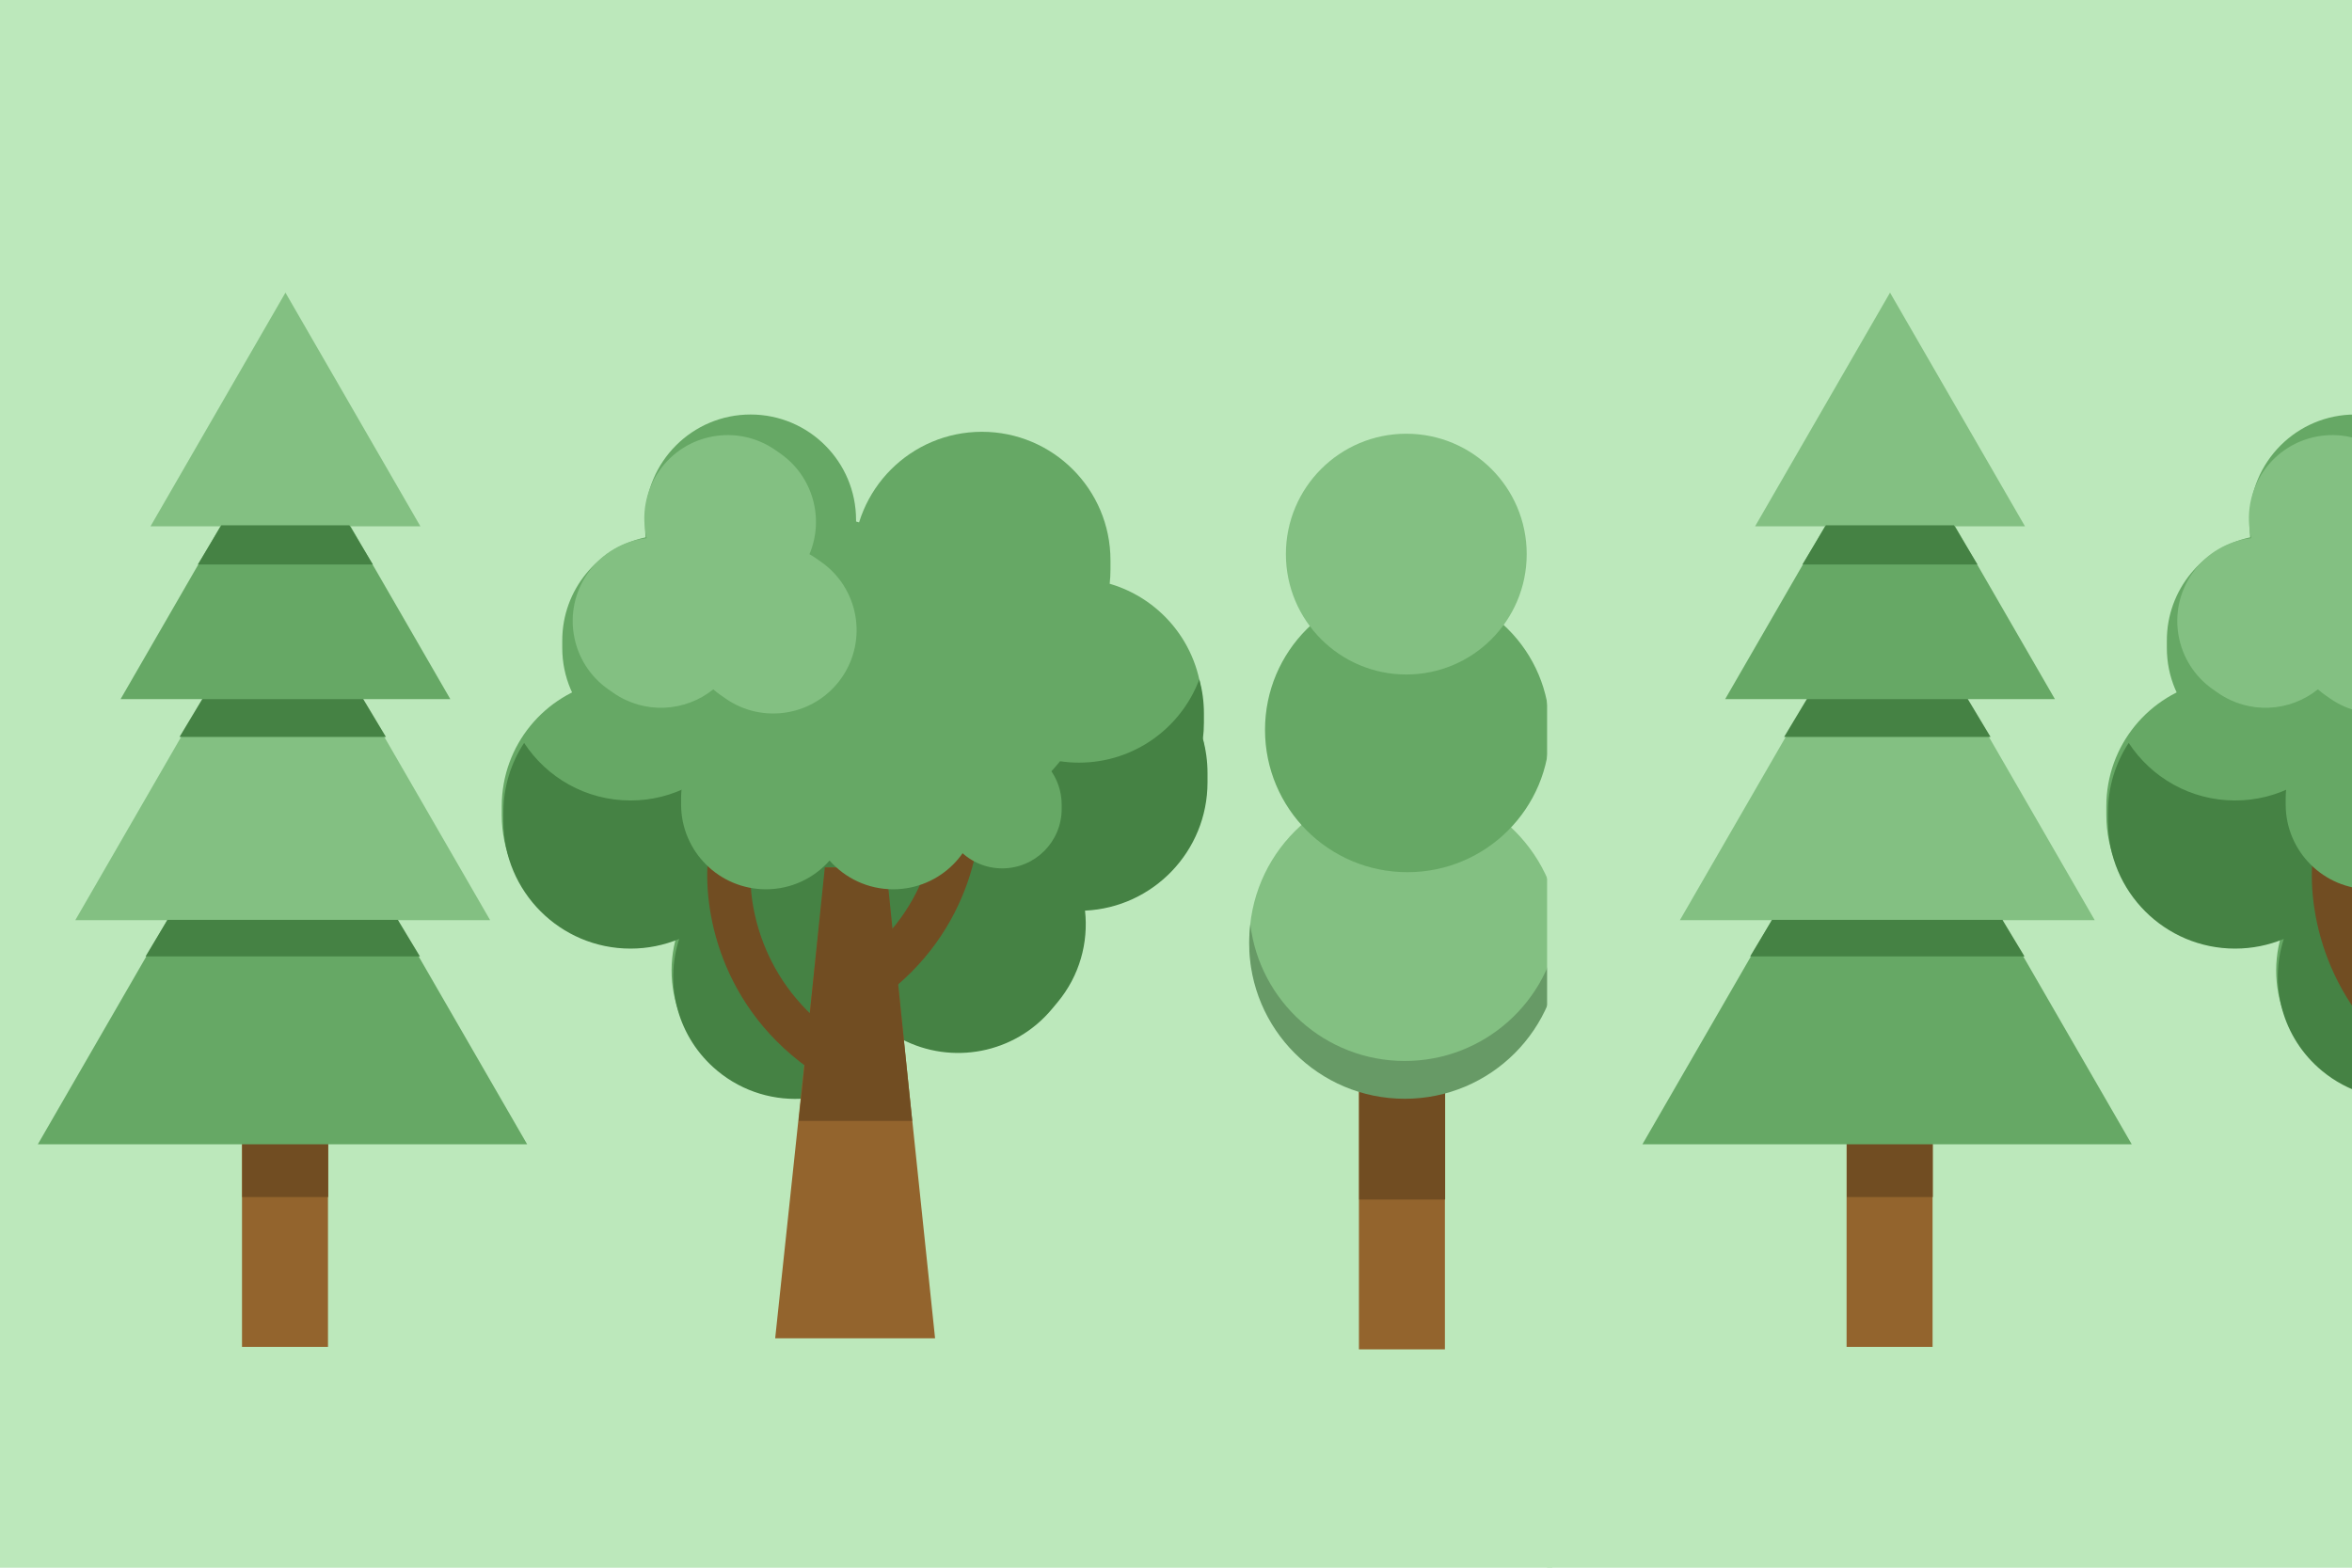
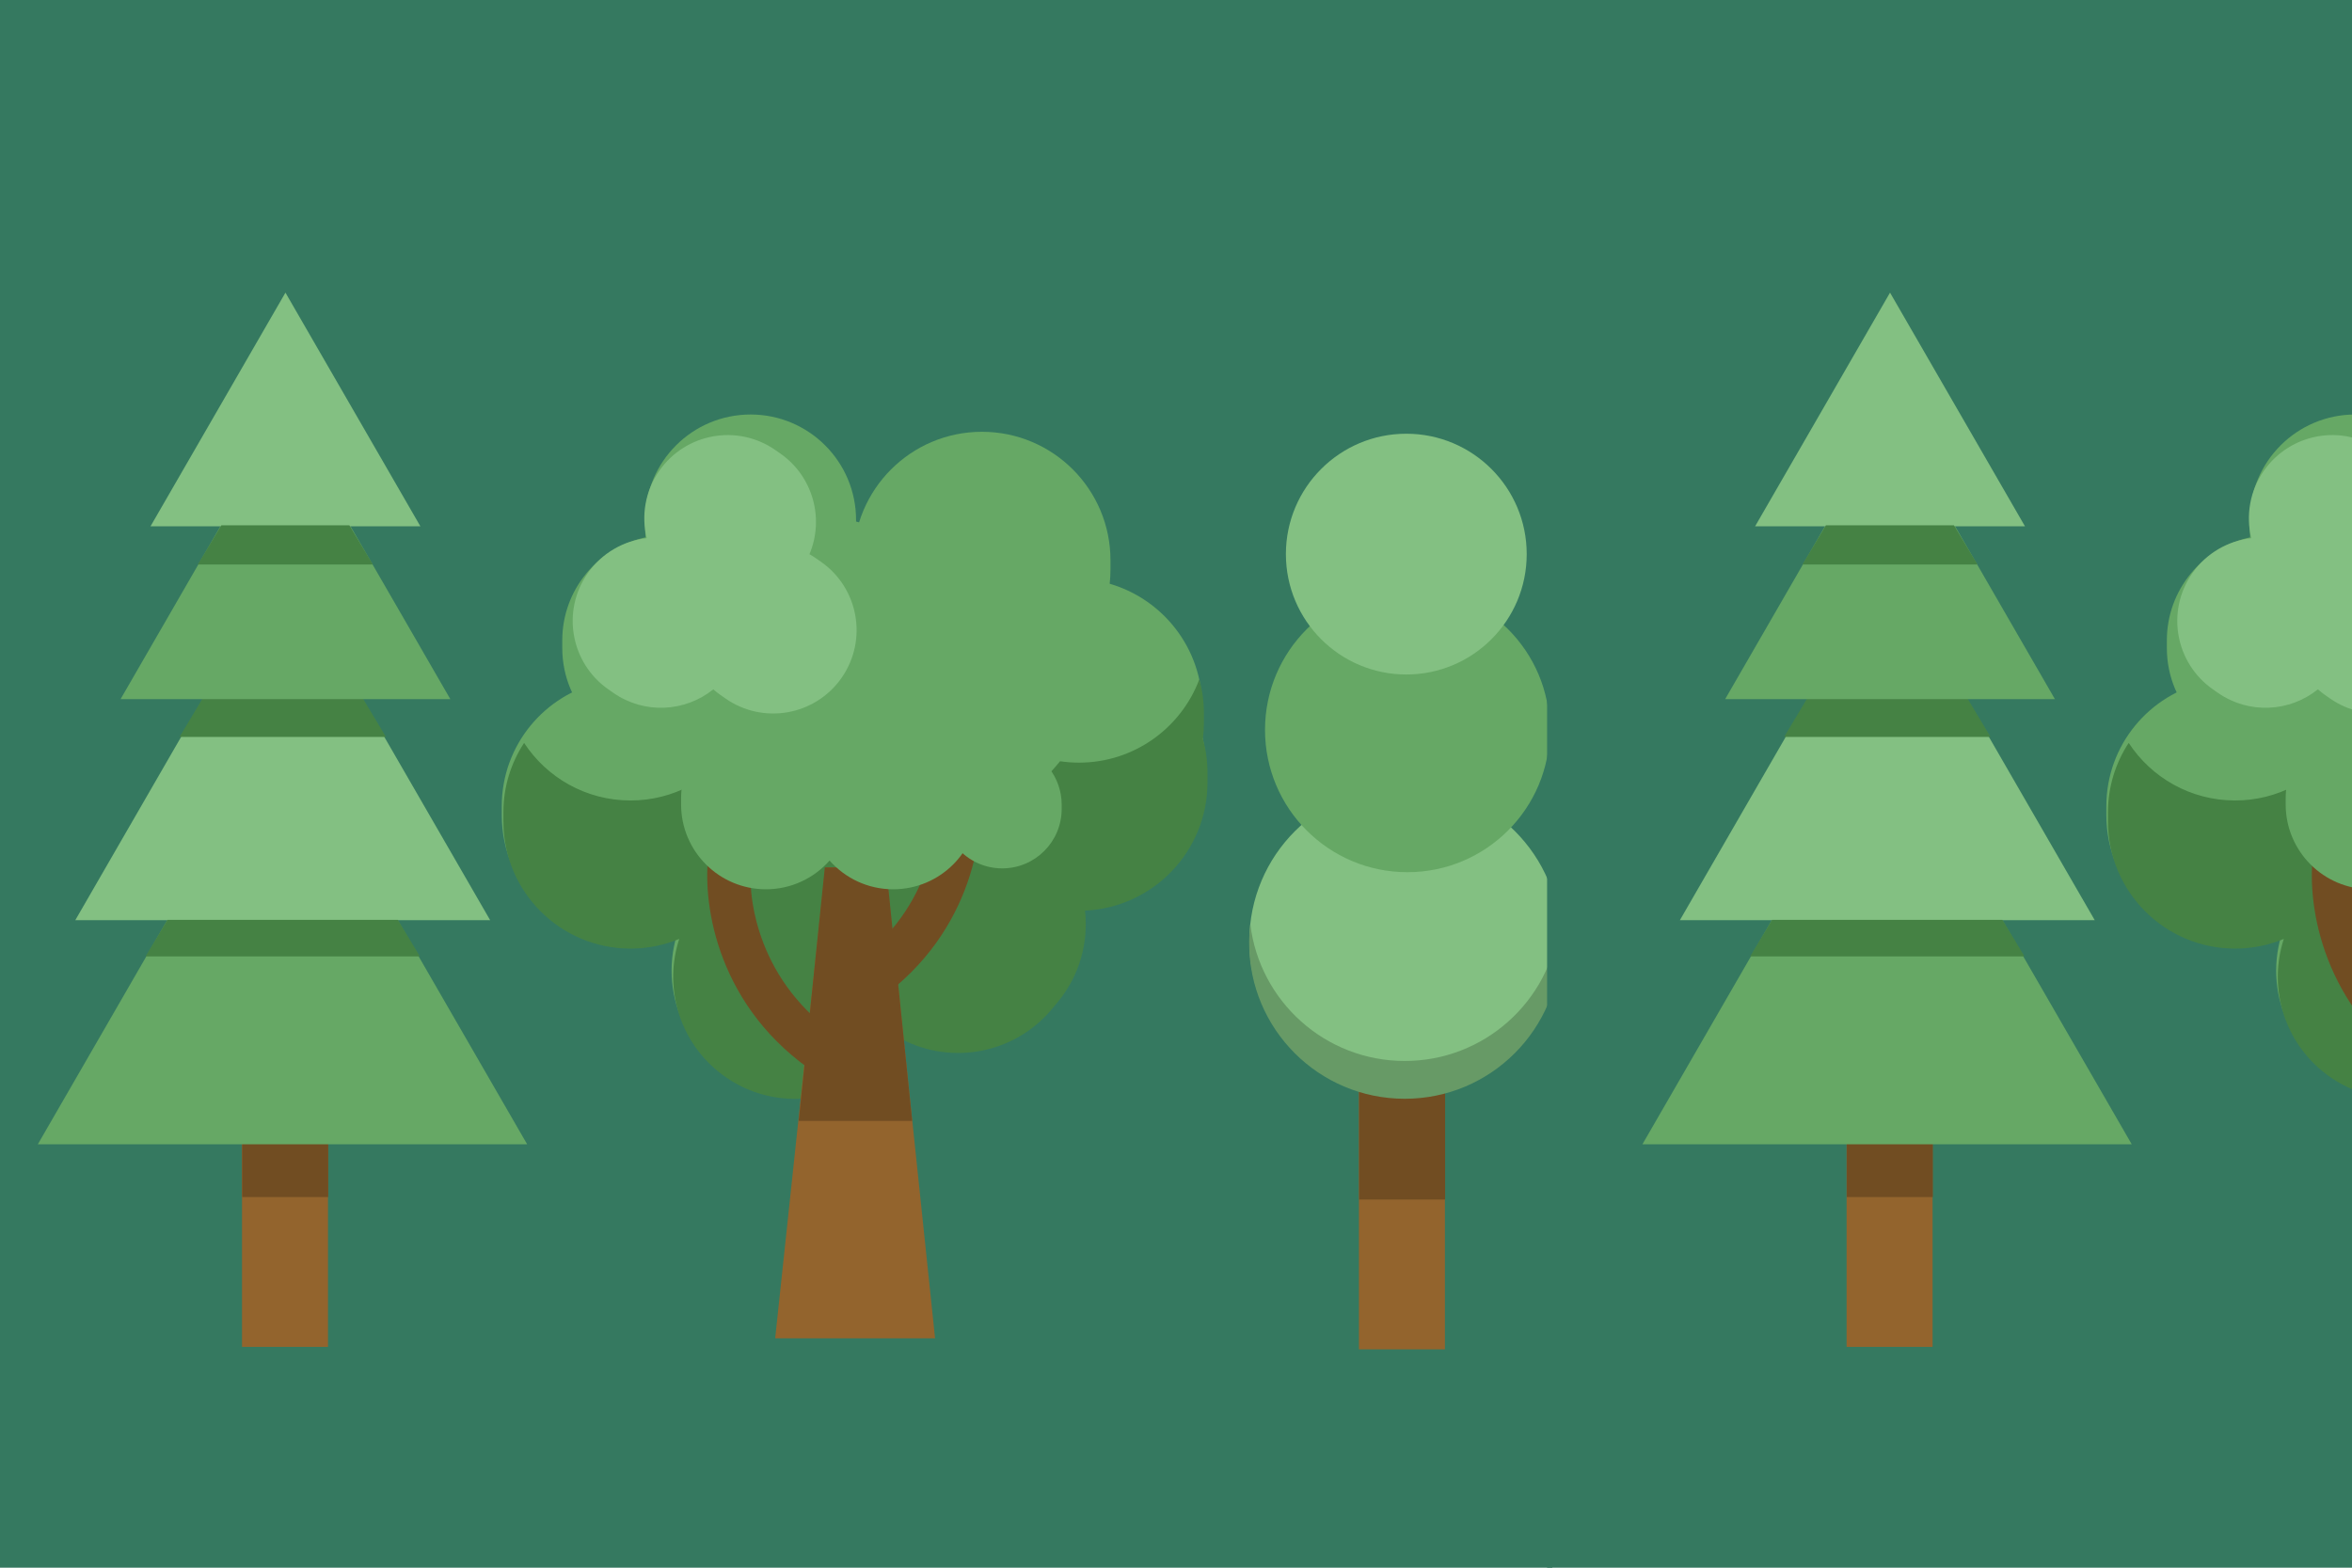
<svg xmlns="http://www.w3.org/2000/svg" width="450" height="300" viewBox="0 0 450 300" fill="none">
  <g clip-path="url(#clip0_5_6162)">
    <rect width="450" height="300" fill="white" />
-     <rect x="-3" width="300" height="300" fill="#BCE8BB" />
+     <rect x="-3" width="300" height="300" fill="#357960" />
    <rect x="260" y="180.672" width="16.45" height="77.548" fill="#93642D" />
    <rect x="260.044" y="152" width="16.45" height="77.548" fill="#714D22" />
    <rect x="239.034" y="150.337" width="59.532" height="59.532" rx="29.766" fill="#83C082" />
    <rect x="242.031" y="112.427" width="54.48" height="54.48" rx="27.24" fill="#66A865" />
    <rect x="246.026" y="83" width="46.074" height="46.074" rx="23.037" fill="#83C082" />
    <path d="M298.312 176.883C298.456 178.069 298.531 179.276 298.531 180.5C298.531 196.939 285.205 210.266 268.766 210.266C252.327 210.266 239 196.939 239 180.5C239 179.276 239.075 178.069 239.219 176.883C241.004 191.616 253.551 203.031 268.766 203.031C283.98 203.031 296.528 191.616 298.312 176.883Z" fill="#679A66" />
    <rect x="46.303" y="180.198" width="16.45" height="77.548" fill="#93642D" />
    <rect x="46.346" y="151.527" width="16.45" height="77.548" fill="#714D22" />
    <path d="M54.048 137.9L100.856 218.972H7.241L54.048 137.9Z" fill="#66A865" />
    <path d="M54.092 107.35L93.777 176.086H14.408L54.092 107.35Z" fill="#83C082" />
    <path d="M69.346 133.527H38.846L34.346 141.027H73.846L69.346 133.527Z" fill="#458244" />
    <path d="M76.118 176.027H32.04L27.846 183.027H80.346L76.118 176.027Z" fill="#458244" />
    <path d="M54.614 79.151L86.158 133.787H23.07L54.614 79.151Z" fill="#66A865" />
    <path d="M54.614 56L80.43 100.714H28.799L54.614 56Z" fill="#83C082" />
    <path d="M66.846 100.527H42.346L37.846 108.027H71.346L66.846 100.527Z" fill="#458244" />
    <path d="M139.433 102.151C152.865 102.151 163.755 113.041 163.755 126.474V128.211C163.755 129.124 163.702 130.025 163.604 130.912C173.728 133.853 181.128 143.197 181.128 154.27V156.008C181.128 169.44 170.238 180.33 156.806 180.33C149.54 180.33 143.02 177.143 138.563 172.093C134.107 177.143 127.587 180.33 120.322 180.33C106.89 180.33 96 169.44 96 156.008V154.27C96 142.589 104.235 132.832 115.217 130.486C115.147 129.737 115.11 128.978 115.11 128.211V126.474C115.11 113.041 126 102.151 139.433 102.151Z" fill="#66A865" />
    <path d="M136.914 203.695C126.998 195.451 125.643 180.729 133.887 170.813L134.953 169.53C135.514 168.856 136.106 168.223 136.723 167.628C131.055 159.243 131.327 147.804 138.122 139.63L139.189 138.348C147.433 128.432 162.155 127.077 172.071 135.321C177.434 139.78 180.292 146.134 180.482 152.597C186.872 151.604 193.641 153.254 199.004 157.713C208.92 165.957 210.275 180.679 202.031 190.595L200.964 191.878C193.795 200.501 181.727 202.649 172.181 197.641C171.773 198.237 171.333 198.819 170.863 199.386L169.796 200.668C161.552 210.584 146.83 211.94 136.914 203.695Z" fill="#66A865" />
    <path d="M188.56 94.044C202.142 94.044 213.152 105.055 213.152 118.637V120.392C213.152 121.316 213.099 122.228 213 123.125C223.236 126.099 230.718 135.546 230.718 146.742V148.499C230.718 162.081 219.708 173.091 206.126 173.091C198.78 173.091 192.187 169.869 187.681 164.763C183.174 169.869 176.583 173.091 169.237 173.091C155.655 173.091 144.645 162.081 144.645 148.499V146.742C144.645 134.931 152.971 125.065 164.074 122.693C164.004 121.936 163.967 121.168 163.967 120.392V118.637C163.967 105.055 174.978 94.044 188.56 94.044Z" fill="#66A865" />
    <path d="M187.871 82.629C201.453 82.629 212.464 93.64 212.464 107.222V108.978C212.464 109.901 212.411 110.813 212.312 111.71C222.548 114.684 230.029 124.131 230.029 135.327V137.084C230.029 150.666 219.019 161.676 205.438 161.676C198.091 161.676 191.498 158.454 186.992 153.348C182.486 158.454 175.894 161.676 168.549 161.676C154.967 161.676 143.956 150.666 143.956 137.084V135.327C143.956 123.516 152.283 113.651 163.386 111.278C163.315 110.521 163.278 109.753 163.278 108.978V107.222C163.278 93.64 174.289 82.629 187.871 82.629Z" fill="#66A865" />
    <path d="M143.609 79.322C154.753 79.322 163.787 88.356 163.787 99.501V100.942C163.787 101.699 163.743 102.446 163.662 103.182C172.061 105.622 178.201 113.375 178.201 122.561V124.002C178.201 135.147 169.166 144.181 158.022 144.181C151.995 144.181 146.586 141.537 142.888 137.347C139.191 141.537 133.782 144.181 127.754 144.181C116.61 144.181 107.576 135.147 107.576 124.002V122.561C107.576 112.87 114.408 104.775 123.518 102.829C123.46 102.207 123.43 101.578 123.43 100.942V99.501C123.43 88.356 132.465 79.322 143.609 79.322Z" fill="#66A865" />
    <path d="M158.841 99.166C169.581 99.166 178.288 107.873 178.288 118.613V120.003C178.288 120.733 178.245 121.453 178.167 122.163C186.262 124.515 192.18 131.985 192.18 140.839V142.228C192.18 152.969 183.472 161.676 172.731 161.676C166.922 161.676 161.709 159.128 158.146 155.089C154.582 159.128 149.37 161.676 143.561 161.676C132.82 161.676 124.112 152.969 124.112 142.228V140.839C124.112 131.499 130.697 123.698 139.478 121.822C139.422 121.223 139.393 120.616 139.393 120.003V118.613C139.393 107.872 148.1 99.166 158.841 99.166Z" fill="#66A865" />
    <path d="M229.465 129.998C230.036 132.077 230.342 134.266 230.342 136.526V138.283C230.342 139.335 230.275 140.372 230.147 141.389C230.722 143.475 231.03 145.672 231.03 147.941V149.698C231.03 162.893 220.637 173.659 207.591 174.261C208.274 180.355 206.572 186.707 202.343 191.795L201.276 193.077C194.107 201.7 182.039 203.849 172.493 198.841C172.085 199.436 171.645 200.018 171.175 200.585L170.108 201.868C161.864 211.783 147.142 213.138 137.226 204.894C129.647 198.593 127.069 188.506 129.957 179.675C127.086 180.868 123.938 181.529 120.635 181.529C107.202 181.529 96.312 170.639 96.312 157.207V155.469C96.312 150.558 97.771 145.99 100.274 142.167C104.618 148.8 112.114 153.182 120.635 153.182C124.716 153.182 128.562 152.176 131.939 150.399C133.348 153.359 135.405 156.069 138.092 158.302C148.008 166.547 162.73 165.191 170.974 155.275L172.041 153.993C172.512 153.427 172.951 152.843 173.359 152.248C182.905 157.256 194.973 155.108 202.142 146.485L202.814 145.676C203.997 145.85 205.207 145.943 206.438 145.943C216.977 145.943 225.965 139.313 229.465 129.998Z" fill="#458244" />
    <path d="M157.895 166H169.471L178.905 256.109H148.312L157.895 166Z" fill="#93642D" />
    <path d="M157.812 166H169.554L174.525 214.5H152.812L157.812 166Z" fill="#714D22" />
    <path fill-rule="evenodd" clip-rule="evenodd" d="M154.644 204.397C136.541 191.363 134.34 171.778 135.607 163.229L143.786 164.441C142.847 170.774 144.505 186.909 159.475 197.687L154.644 204.397Z" fill="#714D22" />
    <path fill-rule="evenodd" clip-rule="evenodd" d="M168.317 191.168C186.421 178.134 188.621 158.549 187.355 150L179.176 151.211C180.114 157.545 178.456 173.68 163.486 184.458L168.317 191.168Z" fill="#714D22" />
    <path d="M159.3 118C168.265 118 175.533 125.268 175.533 134.233V135.392C175.533 136.002 175.498 136.603 175.432 137.195C182.189 139.158 187.128 145.395 187.128 152.785V153.944C187.128 162.909 179.86 170.177 170.894 170.177C166.045 170.177 161.694 168.05 158.719 164.679C155.745 168.05 151.394 170.177 146.546 170.177C137.58 170.177 130.312 162.909 130.312 153.944V152.785C130.312 144.989 135.808 138.477 143.137 136.911C143.091 136.411 143.067 135.904 143.067 135.392V134.233C143.067 125.268 150.334 118 159.3 118Z" fill="#66A865" />
    <path d="M183.626 129.612C189.909 129.612 195.001 134.705 195.001 140.988V141.801C195.001 142.228 194.975 142.651 194.929 143.066C199.665 144.442 203.127 148.81 203.127 153.989V154.802C203.127 161.084 198.034 166.177 191.751 166.177C188.353 166.177 185.304 164.685 183.219 162.322C181.135 164.685 178.087 166.177 174.688 166.177C168.405 166.177 163.312 161.084 163.312 154.802V153.989C163.312 148.525 167.165 143.963 172.301 142.866C172.269 142.515 172.25 142.16 172.25 141.801V140.988C172.25 134.705 177.344 129.612 183.626 129.612Z" fill="#66A865" />
    <path d="M161.018 129.716C155.974 136.941 146.028 138.709 138.803 133.665L137.869 133.014C137.378 132.671 136.913 132.303 136.473 131.917C131.089 136.258 123.285 136.73 117.329 132.572L116.394 131.92C109.17 126.876 107.401 116.93 112.445 109.705C115.173 105.797 119.335 103.486 123.725 102.986C122.683 98.692 123.417 93.989 126.145 90.082C131.189 82.857 141.135 81.089 148.36 86.133L149.294 86.785C155.577 91.171 157.733 99.265 154.872 106.052C155.3 106.296 155.722 106.562 156.135 106.85L157.068 107.501C164.293 112.545 166.062 122.491 161.018 129.716Z" fill="#83C082" />
-     <rect x="296" width="156" height="300" fill="#BCE8BB" />
+     <rect x="296" width="156" height="300" fill="#357960" />
    <rect x="353.302" y="180.198" width="16.45" height="77.548" fill="#93642D" />
    <rect x="353.346" y="151.527" width="16.45" height="77.548" fill="#714D22" />
    <path d="M361.049 137.9L407.856 218.972H314.241L361.049 137.9Z" fill="#66A865" />
    <path d="M361.092 107.35L400.777 176.086H321.408L361.092 107.35Z" fill="#83C082" />
    <path d="M376.346 133.527H345.846L341.346 141.027H380.846L376.346 133.527Z" fill="#458244" />
    <path d="M383.117 176.027H339.04L334.846 183.027H387.346L383.117 176.027Z" fill="#458244" />
    <path d="M361.614 79.151L393.158 133.787H330.07L361.614 79.151Z" fill="#66A865" />
    <path d="M361.614 56L387.43 100.714H335.799L361.614 56Z" fill="#83C082" />
    <path d="M373.846 100.527H349.346L344.846 108.027H378.346L373.846 100.527Z" fill="#458244" />
    <path d="M446.433 102.151C459.865 102.151 470.755 113.041 470.755 126.474V128.211C470.755 129.124 470.702 130.025 470.604 130.912C480.728 133.853 488.128 143.197 488.128 154.27V156.008C488.128 169.44 477.238 180.33 463.806 180.33C456.54 180.33 450.02 177.143 445.563 172.093C441.107 177.143 434.587 180.33 427.322 180.33C413.89 180.33 403 169.44 403 156.008V154.27C403 142.589 411.235 132.832 422.217 130.486C422.147 129.737 422.11 128.978 422.11 128.211V126.474C422.11 113.041 433 102.151 446.433 102.151Z" fill="#66A865" />
    <path d="M443.914 203.695C433.998 195.451 432.643 180.729 440.887 170.813L441.953 169.53C442.514 168.856 443.106 168.223 443.723 167.628C438.055 159.243 438.327 147.804 445.122 139.63L446.189 138.348C454.433 128.432 469.155 127.077 479.071 135.321C484.434 139.78 487.292 146.134 487.482 152.597C493.872 151.604 500.641 153.254 506.004 157.713C515.92 165.957 517.275 180.679 509.031 190.595L507.964 191.878C500.795 200.501 488.727 202.649 479.181 197.641C478.773 198.237 478.333 198.819 477.863 199.386L476.796 200.668C468.552 210.584 453.83 211.94 443.914 203.695Z" fill="#66A865" />
    <path d="M450.609 79.322C461.753 79.322 470.787 88.356 470.787 99.501V100.942C470.787 101.699 470.743 102.446 470.662 103.182C479.061 105.622 485.201 113.375 485.201 122.561V124.002C485.201 135.147 476.166 144.181 465.022 144.181C458.995 144.181 453.586 141.537 449.888 137.347C446.191 141.537 440.782 144.181 434.754 144.181C423.61 144.181 414.576 135.147 414.576 124.002V122.561C414.576 112.87 421.408 104.775 430.518 102.829C430.46 102.207 430.43 101.578 430.43 100.942V99.501C430.43 88.356 439.465 79.322 450.609 79.322Z" fill="#66A865" />
    <path d="M465.841 99.166C476.581 99.166 485.288 107.873 485.288 118.613V120.003C485.288 120.733 485.245 121.453 485.167 122.163C493.262 124.515 499.18 131.985 499.18 140.839V142.228C499.18 152.969 490.472 161.676 479.731 161.676C473.922 161.676 468.709 159.128 465.146 155.089C461.582 159.128 456.37 161.676 450.561 161.676C439.82 161.676 431.112 152.969 431.112 142.228V140.839C431.112 131.499 437.697 123.698 446.478 121.822C446.422 121.223 446.393 120.616 446.393 120.003V118.613C446.393 107.872 455.1 99.166 465.841 99.166Z" fill="#66A865" />
    <path d="M536.465 129.998C537.036 132.077 537.342 134.266 537.342 136.526V138.283C537.342 139.335 537.275 140.372 537.147 141.389C537.722 143.475 538.03 145.672 538.03 147.941V149.698C538.03 162.893 527.637 173.659 514.591 174.261C515.274 180.355 513.572 186.707 509.343 191.795L508.276 193.077C501.107 201.7 489.039 203.849 479.493 198.841C479.085 199.436 478.645 200.018 478.175 200.585L477.108 201.868C468.864 211.783 454.142 213.138 444.226 204.894C436.647 198.593 434.069 188.506 436.957 179.675C434.086 180.868 430.938 181.529 427.635 181.529C414.202 181.529 403.312 170.639 403.312 157.207V155.469C403.312 150.558 404.771 145.99 407.274 142.167C411.618 148.8 419.114 153.182 427.635 153.182C431.716 153.182 435.562 152.176 438.939 150.399C440.348 153.359 442.405 156.069 445.092 158.302C455.008 166.547 469.73 165.191 477.974 155.275L479.041 153.993C479.512 153.427 479.951 152.843 480.359 152.248C489.905 157.256 501.973 155.108 509.142 146.485L509.814 145.676C510.997 145.85 512.207 145.943 513.438 145.943C523.977 145.943 532.965 139.313 536.465 129.998Z" fill="#458244" />
    <path fill-rule="evenodd" clip-rule="evenodd" d="M461.644 204.397C443.541 191.363 441.34 171.778 442.607 163.229L450.786 164.441C449.847 170.774 451.505 186.909 466.475 197.687L461.644 204.397Z" fill="#714D22" />
    <path d="M466.3 118C475.265 118 482.533 125.268 482.533 134.233V135.392C482.533 136.002 482.498 136.603 482.432 137.195C489.189 139.158 494.128 145.395 494.128 152.785V153.944C494.128 162.909 486.86 170.177 477.894 170.177C473.045 170.177 468.694 168.05 465.719 164.679C462.745 168.05 458.394 170.177 453.546 170.177C444.58 170.177 437.312 162.909 437.312 153.944V152.785C437.312 144.989 442.808 138.477 450.137 136.911C450.091 136.411 450.067 135.904 450.067 135.392V134.233C450.067 125.268 457.334 118 466.3 118Z" fill="#66A865" />
    <path d="M468.018 129.716C462.974 136.941 453.028 138.709 445.803 133.665L444.869 133.014C444.378 132.671 443.913 132.303 443.473 131.917C438.089 136.258 430.285 136.73 424.329 132.572L423.394 131.92C416.17 126.876 414.401 116.93 419.445 109.705C422.173 105.797 426.335 103.486 430.725 102.986C429.683 98.692 430.417 93.989 433.145 90.082C438.189 82.857 448.135 81.089 455.36 86.133L456.294 86.785C462.577 91.171 464.733 99.265 461.872 106.052C462.3 106.296 462.722 106.562 463.135 106.85L464.068 107.501C471.293 112.545 473.062 122.491 468.018 129.716Z" fill="#83C082" />
  </g>
  <defs>
    <clipPath id="clip0_5_6162">
      <rect width="450" height="300" fill="white" />
    </clipPath>
  </defs>
</svg>
